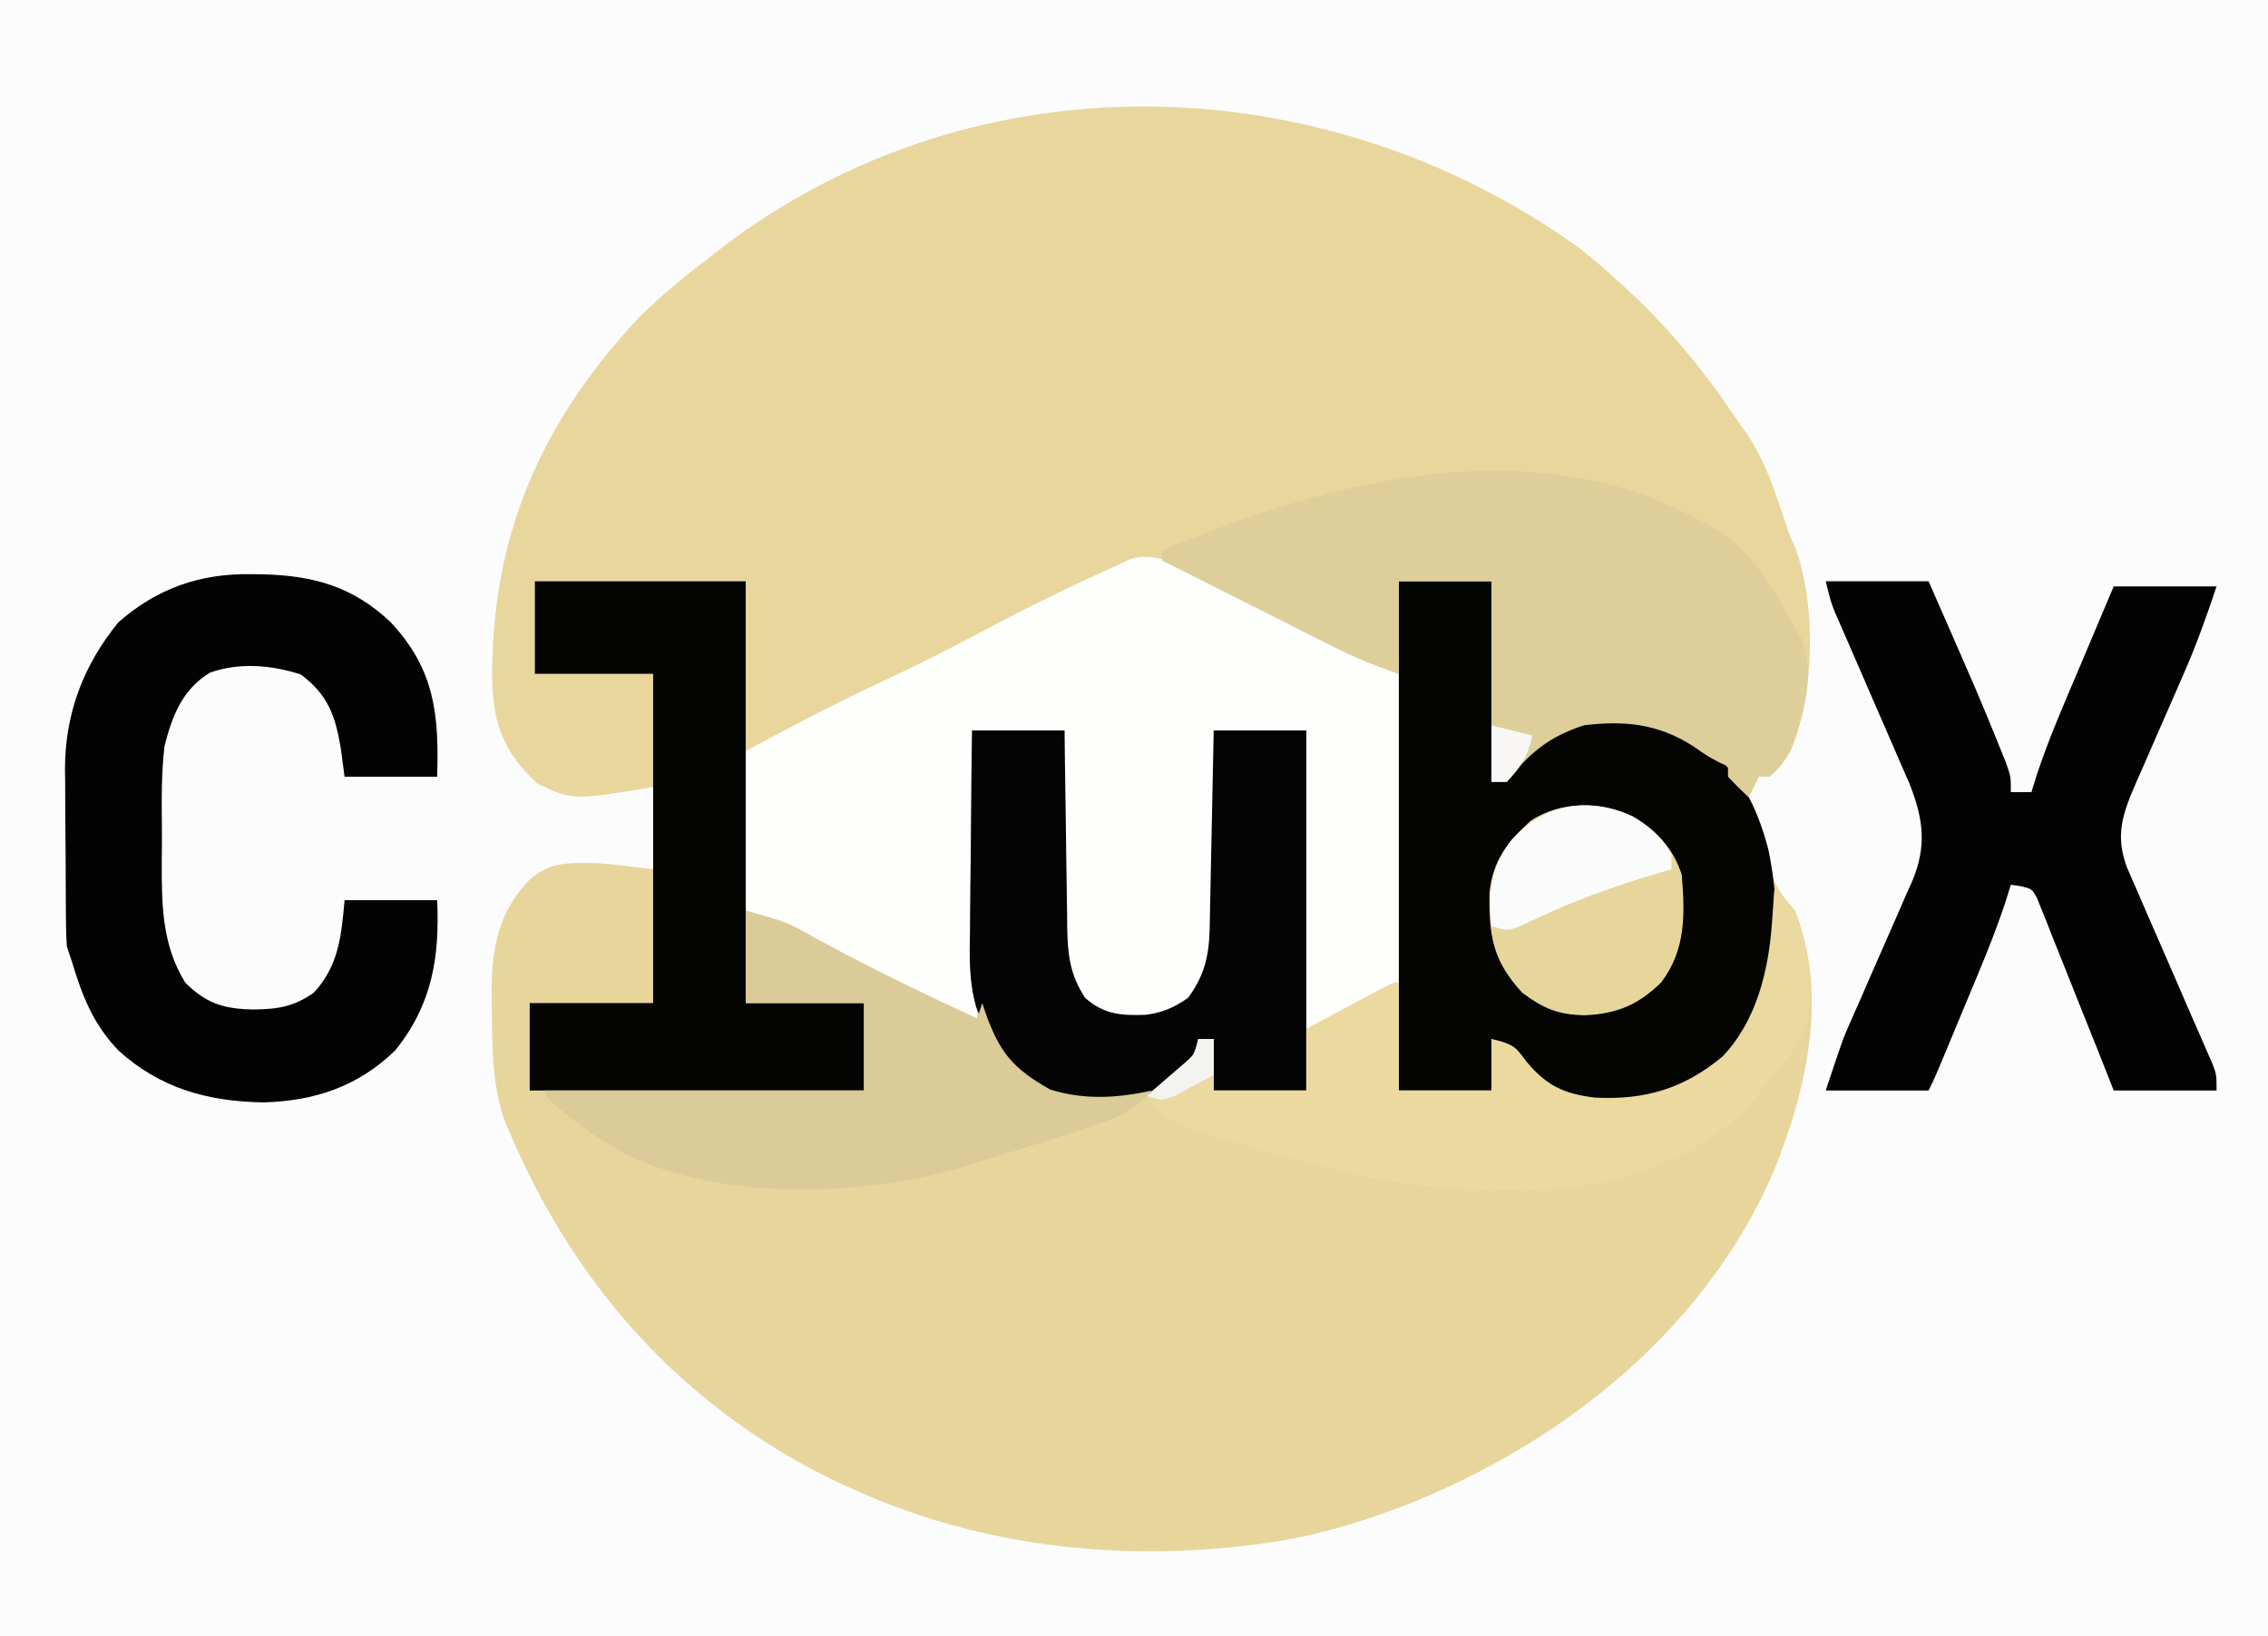
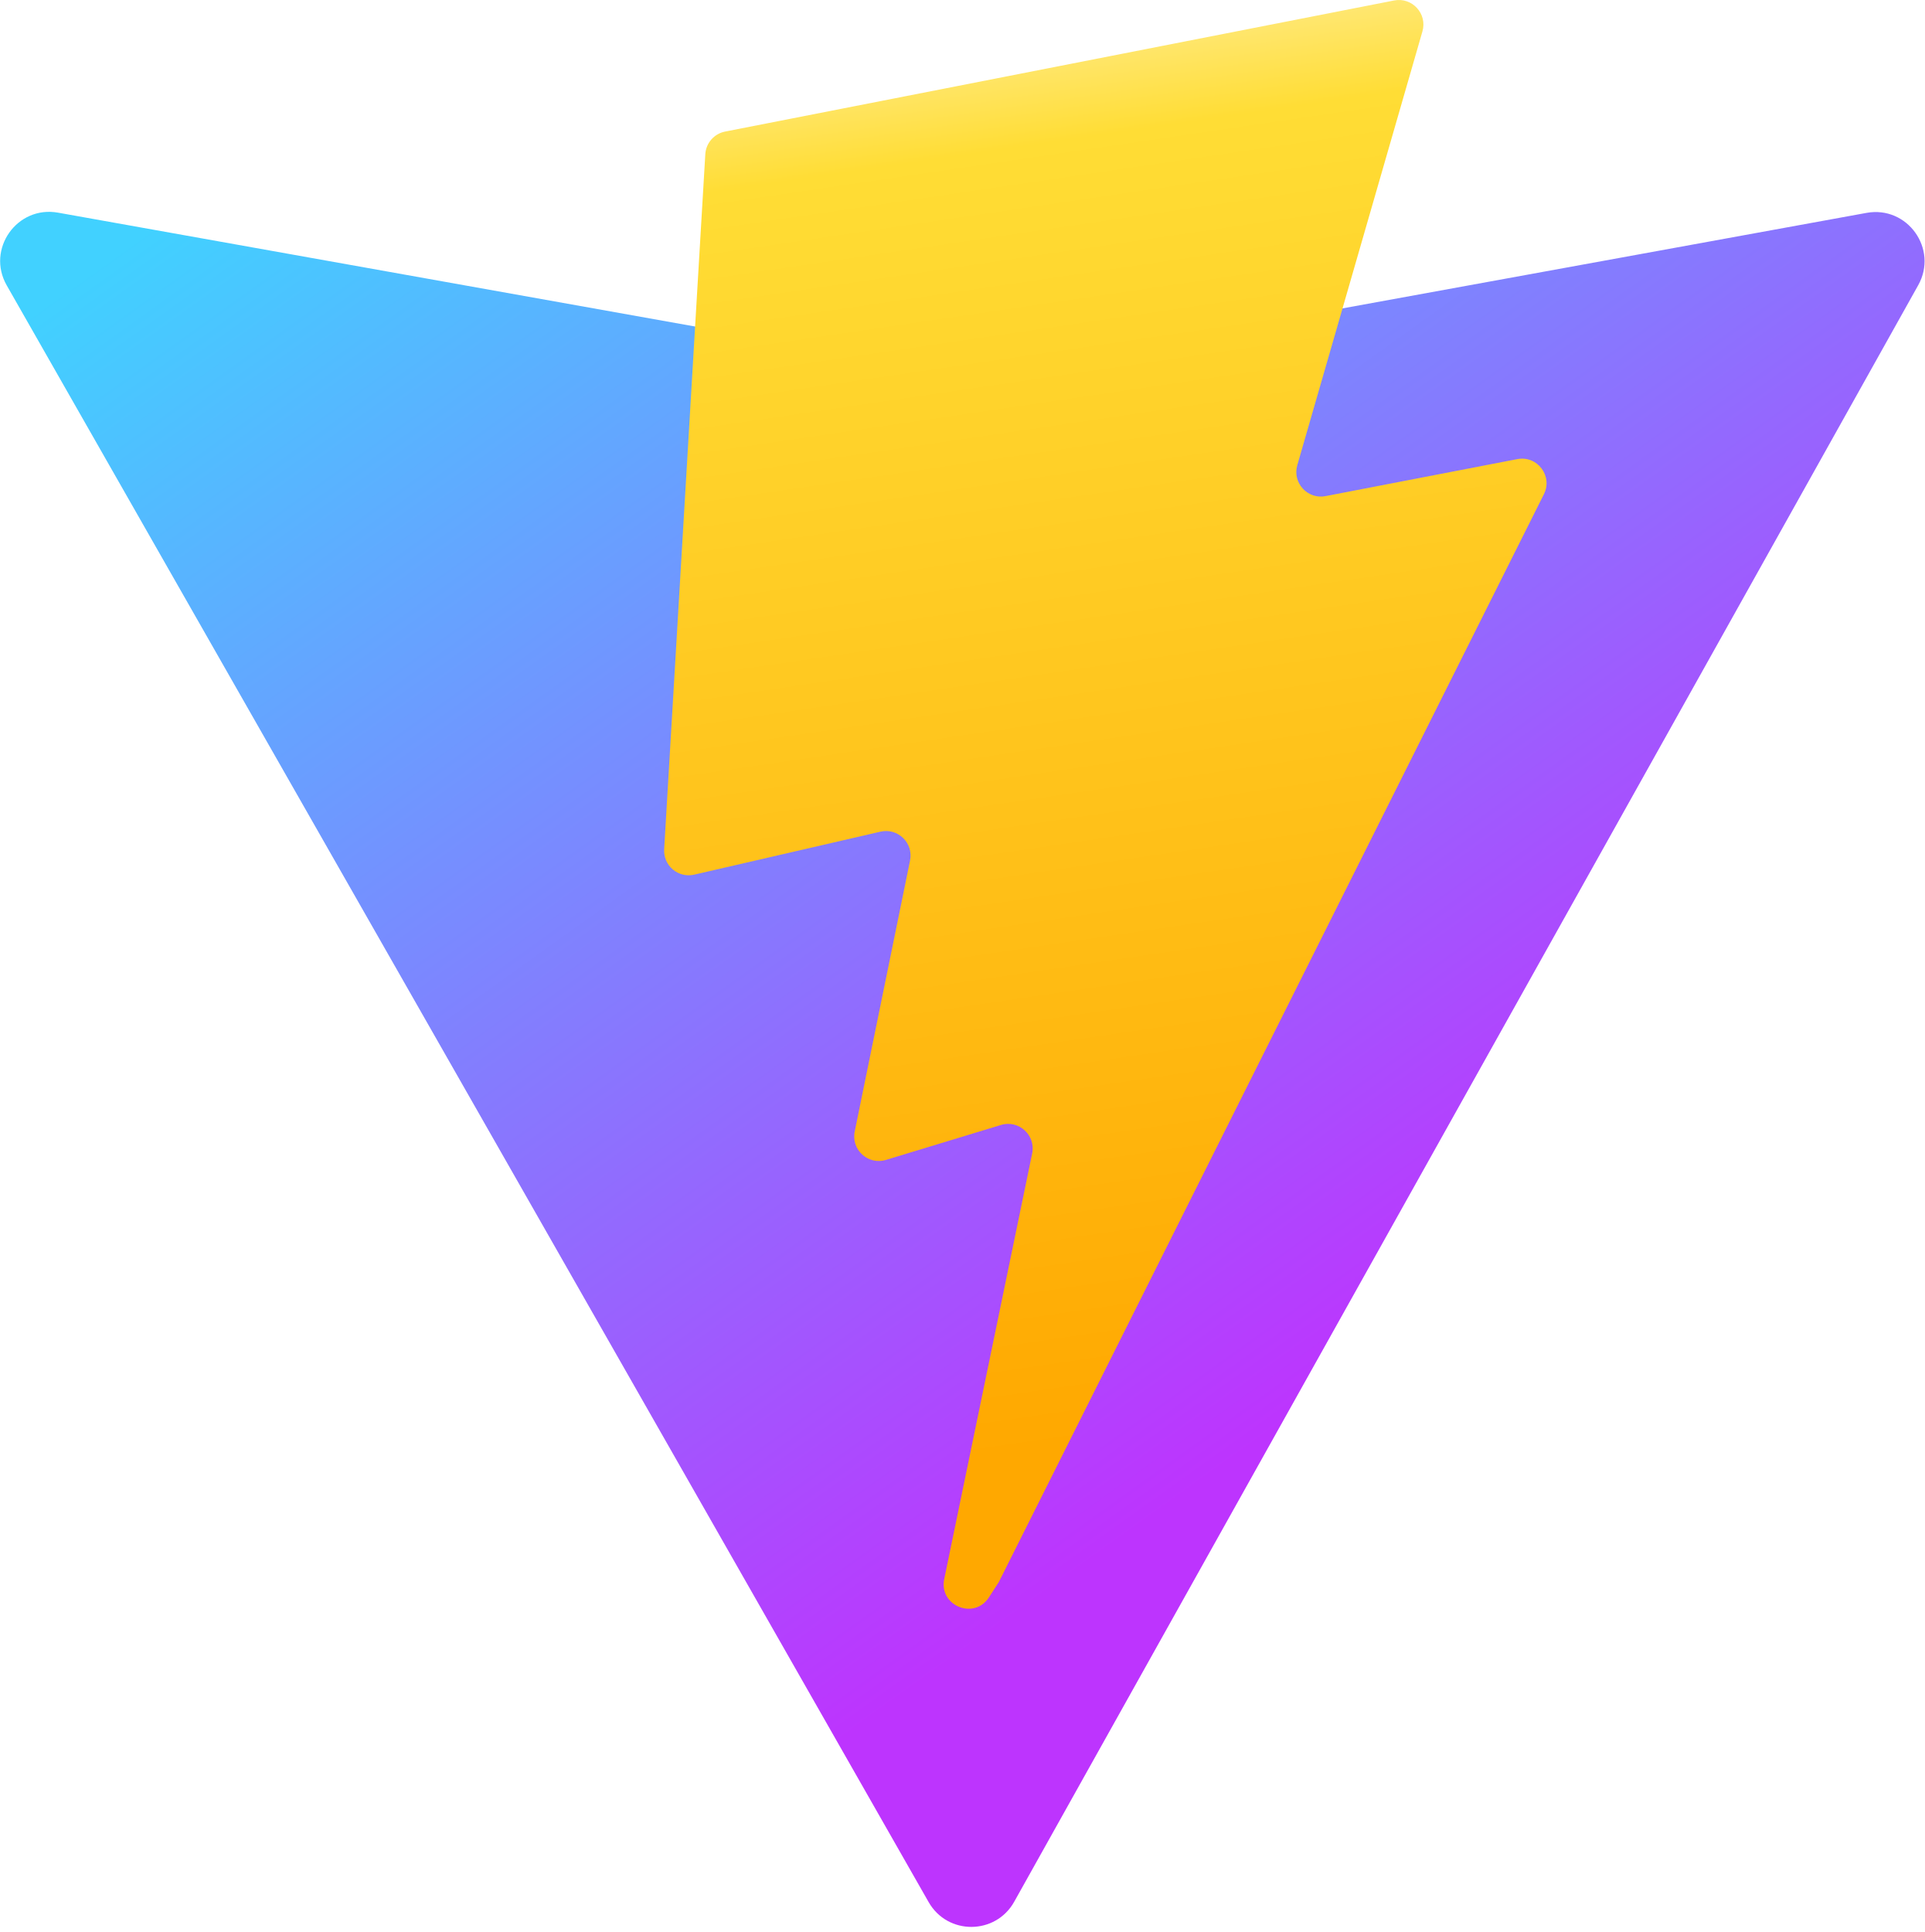
- <svg xmlns="http://www.w3.org/2000/svg" version="1.1" width="441" height="318">
-   <path d="M0 0 C145.53 0 291.06 0 441 0 C441 104.94 441 209.88 441 318 C295.47 318 149.94 318 0 318 C0 213.06 0 108.12 0 0 Z " fill="#FCFCFC" transform="translate(0,0)" />
-   <path d="M0 0 C13.53 0 27.06 0 41 0 C41 21.12 41 42.24 41 64 C43.31 64.66 45.62 65.32 48 66 C50.237 67.002 50.237 67.002 52.172 68.066 C53.279 68.665 53.279 68.665 54.409 69.276 C55.181 69.7 55.954 70.125 56.75 70.562 C66.341 75.73 76.118 80.419 86 85 C85.837 84.283 85.675 83.567 85.507 82.828 C85.011 80.06 84.88 77.559 84.886 74.751 C84.887 73.22 84.887 73.22 84.887 71.658 C84.892 70.568 84.897 69.478 84.902 68.355 C84.904 67.231 84.905 66.106 84.907 64.947 C84.912 61.36 84.925 57.774 84.938 54.188 C84.943 51.753 84.947 49.319 84.951 46.885 C84.962 40.923 84.979 34.962 85 29 C90.94 29 96.88 29 103 29 C103.015 30.362 103.029 31.724 103.044 33.127 C103.102 38.193 103.18 43.258 103.262 48.324 C103.296 50.514 103.324 52.704 103.346 54.894 C103.38 58.047 103.432 61.199 103.488 64.352 C103.495 65.327 103.501 66.302 103.508 67.307 C103.622 72.603 104.017 76.432 107 81 C110.656 84.226 114.091 84.465 118.785 84.285 C122.065 83.863 124.287 82.874 127 81 C130.171 76.735 131.098 72.829 131.205 67.599 C131.225 66.738 131.245 65.877 131.266 64.991 C131.282 64.071 131.299 63.151 131.316 62.203 C131.348 60.78 131.348 60.78 131.379 59.328 C131.445 56.302 131.504 53.276 131.562 50.25 C131.606 48.197 131.649 46.143 131.693 44.09 C131.8 39.06 131.902 34.03 132 29 C137.94 29 143.88 29 150 29 C150.33 47.81 150.66 66.62 151 86 C156.28 83.36 161.56 80.72 167 78 C167.495 39.39 167.495 39.39 168 0 C173.94 0 179.88 0 186 0 C186 12.87 186 25.74 186 39 C189.298 37.901 189.668 37.36 191.625 34.688 C195.846 29.66 200.436 27.461 206.93 26.621 C213.858 26.348 219.034 27.51 225 31 C225.626 31.339 226.253 31.678 226.898 32.027 C233.303 35.957 236.985 42.202 238.898 49.363 C239.364 51.573 239.79 53.792 240.164 56.02 C241.132 59.469 242.675 61.314 245 64 C251.549 80.199 247.297 98.802 241.039 114.355 C227.995 144.975 200.543 167.038 170.222 179.253 C160.933 182.868 151.905 185.632 142 187 C141.358 187.09 140.716 187.18 140.055 187.272 C113.869 190.594 87.183 187.739 63 177 C61.974 176.55 60.948 176.1 59.891 175.637 C28.453 160.875 6.62 135.972 -6.164 104.098 C-8.352 97.136 -8.297 89.986 -8.375 82.75 C-8.389 81.719 -8.403 80.689 -8.418 79.627 C-8.364 71.223 -7.086 64.265 -1 58 C3.019 54.468 6.887 54.708 11.988 54.797 C15.672 55.045 19.336 55.542 23 56 C23 43.46 23 30.92 23 18 C15.41 18 7.82 18 0 18 C0 12.06 0 6.12 0 0 Z " fill="#E7D59C" transform="translate(104,113)" />
-   <path d="M0 0 C2.769 2.177 5.38 4.443 7.973 6.828 C8.488 7.301 9.003 7.774 9.534 8.261 C17.901 16.029 24.668 24.33 30.973 33.828 C31.484 34.544 31.996 35.259 32.523 35.996 C36.032 41.09 37.891 46.743 39.859 52.559 C40.889 55.728 40.889 55.728 42.055 58.316 C46.196 69.649 45.8 86.835 41.141 97.867 C39.938 99.886 38.785 101.335 36.973 102.828 C36.313 102.828 35.653 102.828 34.973 102.828 C34.313 104.148 33.653 105.468 32.973 106.828 C31.597 105.538 30.265 104.201 28.973 102.828 C28.973 102.168 28.973 101.508 28.973 100.828 C28.168 100.457 28.168 100.457 27.348 100.078 C24.973 98.828 24.973 98.828 22.098 96.828 C15.384 92.531 8.81 91.872 0.973 92.828 C-5.798 95.01 -9.774 98.286 -14.027 103.828 C-15.017 103.828 -16.007 103.828 -17.027 103.828 C-17.027 90.958 -17.027 78.088 -17.027 64.828 C-22.967 64.828 -28.907 64.828 -35.027 64.828 C-35.027 90.568 -35.027 116.308 -35.027 142.828 C-52.027 151.828 -52.027 151.828 -53.027 151.828 C-53.027 132.688 -53.027 113.548 -53.027 93.828 C-58.967 93.828 -64.907 93.828 -71.027 93.828 C-71.004 95.719 -71.004 95.719 -70.98 97.648 C-70.925 102.352 -70.891 107.056 -70.863 111.76 C-70.848 113.791 -70.827 115.822 -70.801 117.853 C-70.764 120.782 -70.748 123.711 -70.734 126.641 C-70.719 127.54 -70.703 128.439 -70.687 129.366 C-70.686 135.21 -71.55 139.51 -74.027 144.828 C-77.831 148.537 -81.071 149.968 -86.34 150.141 C-90.966 150.073 -93.529 148.993 -97.027 145.828 C-100.628 140.396 -100.42 135.461 -100.32 129.18 C-100.316 128.167 -100.312 127.155 -100.307 126.111 C-100.291 122.892 -100.253 119.673 -100.215 116.453 C-100.2 114.264 -100.186 112.076 -100.174 109.887 C-100.141 104.534 -100.089 99.181 -100.027 93.828 C-105.967 93.828 -111.907 93.828 -118.027 93.828 C-117.697 112.308 -117.367 130.788 -117.027 149.828 C-122.777 147.912 -127.488 146.283 -132.75 143.613 C-133.34 143.316 -133.93 143.019 -134.537 142.713 C-136.391 141.778 -138.24 140.835 -140.09 139.891 C-141.33 139.263 -142.57 138.636 -143.811 138.01 C-146.106 136.85 -148.399 135.686 -150.692 134.52 C-154.463 132.607 -158.246 130.719 -162.027 128.828 C-162.027 107.708 -162.027 86.588 -162.027 64.828 C-175.557 64.828 -189.087 64.828 -203.027 64.828 C-203.027 70.768 -203.027 76.708 -203.027 82.828 C-195.437 82.828 -187.847 82.828 -180.027 82.828 C-180.027 90.088 -180.027 97.348 -180.027 104.828 C-195.644 107.431 -195.644 107.431 -202.59 104.141 C-208.937 98.119 -211.047 92.946 -211.328 84.316 C-211.602 56.238 -201.949 33.965 -182.625 13.387 C-178.355 9.181 -173.786 5.464 -169.027 1.828 C-168.177 1.162 -167.326 0.495 -166.449 -0.191 C-117.194 -37.575 -49.595 -35.58 0 0 Z " fill="#E8D69D" transform="translate(307.0273,48.17188)" />
-   <path d="M0 0 C0.697 0.339 1.394 0.679 2.112 1.029 C4.336 2.114 6.557 3.207 8.777 4.301 C10.243 5.017 11.708 5.732 13.174 6.447 C21.378 10.456 29.547 14.529 37.715 18.613 C37.715 38.413 37.715 58.213 37.715 78.613 C20.715 87.613 20.715 87.613 19.715 87.613 C19.715 68.473 19.715 49.333 19.715 29.613 C13.775 29.613 7.835 29.613 1.715 29.613 C1.731 30.874 1.746 32.135 1.762 33.434 C1.817 38.137 1.851 42.841 1.88 47.545 C1.895 49.576 1.915 51.607 1.941 53.638 C1.978 56.567 1.995 59.496 2.008 62.426 C2.023 63.325 2.039 64.224 2.055 65.151 C2.056 70.995 1.192 75.295 -1.285 80.613 C-5.089 84.322 -8.329 85.753 -13.598 85.926 C-18.224 85.858 -20.787 84.778 -24.285 81.613 C-27.886 76.181 -27.678 71.246 -27.578 64.965 C-27.574 63.952 -27.57 62.94 -27.565 61.897 C-27.549 58.677 -27.511 55.458 -27.473 52.238 C-27.458 50.049 -27.444 47.861 -27.432 45.672 C-27.399 40.319 -27.347 34.966 -27.285 29.613 C-33.225 29.613 -39.165 29.613 -45.285 29.613 C-44.955 48.093 -44.625 66.573 -44.285 85.613 C-50.035 83.697 -54.746 82.068 -60.008 79.398 C-60.892 78.953 -60.892 78.953 -61.795 78.498 C-63.649 77.563 -65.498 76.62 -67.348 75.676 C-68.588 75.048 -69.828 74.421 -71.068 73.795 C-73.364 72.635 -75.657 71.471 -77.949 70.305 C-81.72 68.393 -85.503 66.504 -89.285 64.613 C-89.285 54.383 -89.285 44.153 -89.285 33.613 C-80.575 28.923 -71.878 24.351 -62.91 20.176 C-56.393 17.141 -50.001 13.938 -43.66 10.551 C-35.007 5.931 -26.229 1.641 -17.285 -2.387 C-16.406 -2.81 -15.527 -3.232 -14.621 -3.668 C-9.357 -5.288 -4.664 -2.309 0 0 Z " fill="#FEFEFD" transform="translate(234.2852,112.3867)" />
-   <path d="M0 0 C5.94 0 11.88 0 18 0 C18 12.87 18 25.74 18 39 C21.298 37.901 21.668 37.36 23.625 34.688 C27.846 29.66 32.436 27.461 38.93 26.621 C45.858 26.348 51.034 27.51 57 31 C57.626 31.339 58.253 31.678 58.898 32.027 C66.273 36.552 69.752 44.115 71.875 52.25 C73.891 62.427 74.293 72.411 70 82 C69.733 82.686 69.466 83.372 69.191 84.078 C65.874 91.805 59.374 97.236 51.621 100.34 C44.106 102.233 35.485 102.405 28.676 98.352 C26.188 96.345 24.233 94.043 22.324 91.488 C20.965 89.711 20.965 89.711 18 89 C18 92.3 18 95.6 18 99 C12.06 99 6.12 99 0 99 C0 66.33 0 33.66 0 0 Z " fill="#040403" transform="translate(272,113)" />
-   <path d="M0 0 C0.772 0.428 1.544 0.856 2.34 1.297 C9.189 5.692 13.004 13.119 17 20 C17.407 20.697 17.815 21.395 18.234 22.113 C21.088 29.145 18.723 36.954 16.168 43.688 C15.011 45.979 14 47.405 12 49 C11.34 49 10.68 49 10 49 C9.34 50.32 8.68 51.64 8 53 C6.624 51.71 5.292 50.373 4 49 C4 48.34 4 47.68 4 47 C3.464 46.752 2.928 46.505 2.375 46.25 C0 45 0 45 -2.875 43 C-9.589 38.703 -16.163 38.044 -24 39 C-30.771 41.182 -34.747 44.458 -39 50 C-39.99 50 -40.98 50 -42 50 C-42 37.13 -42 24.26 -42 11 C-47.94 11 -53.88 11 -60 11 C-60 16.94 -60 22.88 -60 29 C-64.614 27.462 -68.497 25.869 -72.797 23.699 C-73.431 23.381 -74.064 23.063 -74.717 22.735 C-76.73 21.723 -78.74 20.705 -80.75 19.688 C-82.083 19.016 -83.416 18.345 -84.75 17.674 C-87.321 16.38 -89.89 15.084 -92.459 13.787 C-96.967 11.512 -101.482 9.253 -106 7 C-106 6.34 -106 5.68 -106 5 C-72.716 -8.895 -33.129 -19.073 0 0 Z " fill="#DECE99" transform="translate(332,102)" />
-   <path d="M0 0 C6.6 0 13.2 0 20 0 C29.896 22.55 29.896 22.55 33.625 31.75 C34.092 32.9 34.558 34.05 35.039 35.234 C36 38 36 38 36 41 C37.32 41 38.64 41 40 41 C40.357 39.846 40.714 38.693 41.082 37.504 C43.532 30.154 46.665 23.065 49.688 15.938 C50.3 14.485 50.913 13.033 51.525 11.58 C53.013 8.052 54.507 4.526 56 1 C62.6 1 69.2 1 76 1 C74.014 6.959 71.985 12.613 69.461 18.324 C68.792 19.863 68.122 21.401 67.453 22.939 C66.411 25.323 65.367 27.706 64.319 30.088 C63.298 32.414 62.285 34.744 61.273 37.074 C60.96 37.781 60.646 38.487 60.323 39.215 C57.731 45.204 56.201 49.418 58.631 55.764 C59.425 57.624 60.235 59.477 61.059 61.324 C61.482 62.307 61.905 63.291 62.341 64.304 C63.692 67.438 65.064 70.563 66.438 73.688 C67.804 76.824 69.167 79.962 70.523 83.103 C71.368 85.056 72.219 87.006 73.077 88.953 C73.461 89.834 73.845 90.716 74.24 91.624 C74.581 92.398 74.921 93.173 75.272 93.971 C76 96 76 96 76 99 C69.4 99 62.8 99 56 99 C54.891 96.196 53.783 93.393 52.641 90.504 C51.559 87.799 50.472 85.095 49.384 82.392 C48.63 80.51 47.881 78.625 47.138 76.738 C46.07 74.029 44.982 71.328 43.891 68.629 C43.561 67.781 43.232 66.933 42.893 66.059 C42.573 65.279 42.253 64.498 41.923 63.694 C41.647 63.003 41.372 62.312 41.088 61.601 C40.095 59.796 40.095 59.796 37.88 59.269 C36.949 59.136 36.949 59.136 36 59 C35.631 60.177 35.263 61.354 34.883 62.566 C32.572 69.497 29.69 76.201 26.875 82.938 C26.319 84.277 25.763 85.616 25.207 86.955 C21.185 96.631 21.185 96.631 20 99 C13.4 99 6.8 99 0 99 C3.371 88.887 3.371 88.887 4.825 85.617 C5.31 84.516 5.31 84.516 5.805 83.392 C6.143 82.632 6.48 81.873 6.828 81.09 C7.553 79.424 8.277 77.758 9 76.092 C10.126 73.505 11.257 70.922 12.404 68.344 C13.521 65.829 14.614 63.305 15.703 60.777 C16.049 60.016 16.395 59.254 16.751 58.469 C19.687 51.561 19.02 46.336 16.342 39.483 C15.644 37.854 14.936 36.23 14.219 34.609 C13.658 33.309 13.658 33.309 13.087 31.982 C11.901 29.234 10.701 26.492 9.5 23.75 C8.301 20.993 7.106 18.235 5.913 15.475 C5.173 13.764 4.428 12.054 3.68 10.347 C3.343 9.572 3.005 8.797 2.658 7.999 C2.361 7.321 2.065 6.644 1.759 5.946 C1 4 1 4 0 0 Z " fill="#030303" transform="translate(355,113)" />
-   <path d="M0 0 C1.184 0.015 1.184 0.015 2.392 0.031 C12.235 0.292 19.866 2.475 27.125 9.375 C35.635 18.522 36.51 27.194 36.125 39.375 C30.185 39.375 24.245 39.375 18.125 39.375 C17.878 37.519 17.63 35.663 17.375 33.75 C16.305 27.443 14.875 23.438 9.625 19.5 C3.872 17.651 -2.275 17.104 -8.066 19.148 C-13.397 22.395 -15.395 27.527 -16.875 33.375 C-17.499 38.55 -17.452 43.757 -17.396 48.961 C-17.375 51.371 -17.396 53.778 -17.422 56.188 C-17.437 64.448 -17.341 72.098 -12.875 79.375 C-8.744 83.506 -5.299 84.53 0.438 84.625 C5.077 84.576 8.232 84.1 12.125 81.375 C17.003 76.149 17.513 70.212 18.125 63.375 C24.065 63.375 30.005 63.375 36.125 63.375 C36.648 74.479 35.125 83.753 27.957 92.59 C20.744 99.618 12.256 102.419 2.375 102.688 C-8.488 102.503 -17.628 99.995 -25.781 92.66 C-30.708 87.556 -32.856 82.095 -34.875 75.375 C-35.205 74.385 -35.535 73.395 -35.875 72.375 C-35.975 71.032 -36.023 69.684 -36.036 68.338 C-36.046 67.529 -36.055 66.721 -36.065 65.888 C-36.069 65.016 -36.074 64.144 -36.078 63.246 C-36.087 61.89 -36.087 61.89 -36.095 60.506 C-36.105 58.588 -36.111 56.671 -36.115 54.754 C-36.125 51.848 -36.156 48.943 -36.188 46.037 C-36.194 44.169 -36.199 42.301 -36.203 40.434 C-36.215 39.576 -36.228 38.718 -36.241 37.835 C-36.202 27.042 -32.688 17.756 -25.875 9.375 C-18.378 2.753 -9.892 -0.184 0 0 Z " fill="#030303" transform="translate(48.875,111.625)" />
-   <path d="M0 0 C13.53 0 27.06 0 41 0 C41 27.06 41 54.12 41 82 C48.59 82 56.18 82 64 82 C64 87.61 64 93.22 64 99 C42.55 99 21.1 99 -1 99 C-1 93.39 -1 87.78 -1 82 C6.92 82 14.84 82 23 82 C23 60.88 23 39.76 23 18 C15.41 18 7.82 18 0 18 C0 12.06 0 6.12 0 0 Z " fill="#040403" transform="translate(104,113)" />
-   <path d="M0 0 C5.94 0 11.88 0 18 0 C18.015 1.362 18.029 2.724 18.044 4.127 C18.102 9.193 18.18 14.258 18.262 19.324 C18.296 21.514 18.324 23.704 18.346 25.894 C18.38 29.047 18.432 32.199 18.488 35.352 C18.495 36.327 18.501 37.302 18.508 38.307 C18.622 43.603 19.017 47.432 22 52 C25.656 55.226 29.091 55.465 33.785 55.285 C37.065 54.863 39.287 53.874 42 52 C45.171 47.735 46.098 43.829 46.205 38.599 C46.225 37.738 46.245 36.877 46.266 35.991 C46.291 34.611 46.291 34.611 46.316 33.203 C46.337 32.254 46.358 31.306 46.379 30.328 C46.445 27.302 46.504 24.276 46.562 21.25 C46.606 19.197 46.649 17.143 46.693 15.09 C46.8 10.06 46.902 5.03 47 0 C52.94 0 58.88 0 65 0 C65 23.1 65 46.2 65 70 C59.06 70 53.12 70 47 70 C47 66.7 47 63.4 47 60 C46.01 60 45.02 60 44 60 C43.851 60.893 43.851 60.893 43.699 61.805 C42.459 65.698 39.244 67.707 36 70 C29.977 73.011 22.6 73.188 16.242 71.09 C8.079 67.301 4.066 62.126 0.842 53.861 C-0.623 48.885 -0.491 44.017 -0.391 38.867 C-0.385 37.749 -0.379 36.631 -0.373 35.48 C-0.351 31.944 -0.301 28.41 -0.25 24.875 C-0.23 22.464 -0.212 20.052 -0.195 17.641 C-0.151 11.76 -0.083 5.88 0 0 Z " fill="#040404" transform="translate(189,142)" />
-   <path d="M0 0 C3.66 3.46 5.139 6.077 6 11 C6.205 12.038 6.41 13.075 6.621 14.145 C7.608 21.083 7.403 25.43 3.5 31.375 C2.036 33.279 0.538 35.156 -1 37 C-1.845 38.127 -1.845 38.127 -2.707 39.277 C-11.693 50.668 -26.006 55.971 -40 58 C-56.042 58.999 -71.484 58.202 -87 54 C-87.852 53.77 -88.704 53.539 -89.582 53.302 C-118.445 45.333 -118.445 45.333 -122 40 C-121.362 39.457 -120.724 38.915 -120.066 38.355 C-118.827 37.282 -118.827 37.282 -117.562 36.188 C-116.739 35.48 -115.915 34.772 -115.066 34.043 C-112.778 32.089 -112.778 32.089 -112 29 C-111.01 29 -110.02 29 -109 29 C-109 32.3 -109 35.6 -109 39 C-103.06 39 -97.12 39 -91 39 C-91 35.04 -91 31.08 -91 27 C-88.189 25.498 -85.376 23.998 -82.562 22.5 C-81.76 22.071 -80.958 21.641 -80.131 21.199 C-79.367 20.793 -78.603 20.387 -77.816 19.969 C-77.109 19.592 -76.402 19.215 -75.674 18.826 C-74 18 -74 18 -73 18 C-73 24.93 -73 31.86 -73 39 C-67.06 39 -61.12 39 -55 39 C-55 35.7 -55 32.4 -55 29 C-50.808 30.048 -50.523 30.184 -48.188 33.375 C-44.255 38.104 -40.868 39.65 -34.863 40.383 C-25.133 40.875 -17.615 38.653 -10.062 32.395 C-3.4 25.382 -1.093 15.61 -0.438 6.25 C-0.312 4.494 -0.312 4.494 -0.184 2.703 C-0.123 1.811 -0.062 0.919 0 0 Z " fill="#EBD99F" transform="translate(345,173)" />
-   <path d="M0 0 C7.864 2.247 7.864 2.247 11.172 4.066 C11.91 4.466 12.648 4.865 13.409 5.276 C14.568 5.913 14.568 5.913 15.75 6.562 C25.341 11.73 35.118 16.419 45 21 C45.495 19.515 45.495 19.515 46 18 C46.219 18.664 46.438 19.328 46.664 20.012 C49.438 27.735 52.021 30.737 59.188 34.812 C65.782 36.867 72.303 36.499 79 35 C75.897 38.568 73.175 39.947 68.715 41.438 C67.472 41.856 66.23 42.274 64.949 42.706 C63.613 43.139 62.275 43.57 60.938 44 C60.258 44.22 59.578 44.441 58.877 44.668 C54.265 46.157 49.638 47.592 45 49 C44.086 49.28 43.173 49.56 42.231 49.849 C22.394 55.68 -4.556 56.548 -23.301 47.387 C-29.098 44.194 -34.215 40.568 -39 36 C-39 35.67 -39 35.34 -39 35 C-18.54 35 1.92 35 23 35 C23 29.39 23 23.78 23 18 C15.41 18 7.82 18 0 18 C0 12.06 0 6.12 0 0 Z " fill="#DACB98" transform="translate(145,177)" />
-   <path d="M0 0 C4.712 2.681 7.95 6.164 9.688 11.375 C10.33 19.07 10.518 26.024 5.688 32.375 C1.17 36.776 -2.951 38.467 -9.188 38.75 C-14.385 38.634 -17.141 37.462 -21.312 34.375 C-27.096 28.122 -27.818 23.269 -27.695 14.867 C-27.004 8.564 -24.213 5.139 -19.688 0.938 C-13.855 -2.899 -6.277 -2.876 0 0 Z " fill="#E7D69C" transform="translate(317.3125,158.625)" />
-   <path d="M0 0 C3.337 1.905 5.588 4.002 7.625 7.312 C7.625 8.303 7.625 9.293 7.625 10.312 C6.656 10.592 5.686 10.872 4.688 11.16 C-3.582 13.613 -11.441 16.442 -19.232 20.164 C-24.067 22.415 -24.067 22.415 -27.375 21.312 C-27.972 14.839 -27.639 10.376 -23.809 5.004 C-17.626 -2.29 -8.697 -4.047 0 0 Z " fill="#FBFBFB" transform="translate(317.375,158.6875)" />
-   <path d="M0 0 C2.64 0.66 5.28 1.32 8 2 C6.962 6.153 5.893 7.936 3 11 C2.01 11 1.02 11 0 11 C0 7.37 0 3.74 0 0 Z " fill="#F8F7F6" transform="translate(290,141)" />
-   <path d="M0 0 C0.99 0 1.98 0 3 0 C3 2.31 3 4.62 3 7 C1.402 7.866 -0.203 8.718 -1.812 9.562 C-2.706 10.038 -3.599 10.514 -4.52 11.004 C-7 12 -7 12 -10 11 C-9.362 10.457 -8.724 9.915 -8.066 9.355 C-7.24 8.64 -6.414 7.925 -5.562 7.188 C-4.739 6.48 -3.915 5.772 -3.066 5.043 C-0.778 3.089 -0.778 3.089 0 0 Z " fill="#F3F3F0" transform="translate(233,202)" />
+ <svg xmlns="http://www.w3.org/2000/svg" aria-hidden="true" role="img" class="iconify iconify--logos" width="31.88" height="32" preserveAspectRatio="xMidYMid meet" viewBox="0 0 256 257">
+   <defs>
+     <linearGradient id="IconifyId1813088fe1fbc01fb466" x1="-.828%" x2="57.636%" y1="7.652%" y2="78.411%">
+       <stop offset="0%" stop-color="#41D1FF" />
+       <stop offset="100%" stop-color="#BD34FE" />
+     </linearGradient>
+     <linearGradient id="IconifyId1813088fe1fbc01fb467" x1="43.376%" x2="50.316%" y1="2.242%" y2="89.03%">
+       <stop offset="0%" stop-color="#FFEA83" />
+       <stop offset="8.333%" stop-color="#FFDD35" />
+       <stop offset="100%" stop-color="#FFA800" />
+     </linearGradient>
+   </defs>
+   <path fill="url(#IconifyId1813088fe1fbc01fb466)" d="M255.153 37.938L134.897 252.976c-2.483 4.44-8.862 4.466-11.382.048L.875 37.958c-2.746-4.814 1.371-10.646 6.827-9.67l120.385 21.517a6.537 6.537 0 0 0 2.322-.004l117.867-21.483c5.438-.991 9.574 4.796 6.877 9.62Z" />
+   <path fill="url(#IconifyId1813088fe1fbc01fb467)" d="M185.432.063L96.44 17.501a3.268 3.268 0 0 0-2.634 3.014l-5.474 92.456a3.268 3.268 0 0 0 3.997 3.378l24.777-5.718c2.318-.535 4.413 1.507 3.936 3.838l-7.361 36.047c-.495 2.426 1.782 4.5 4.151 3.78l15.304-4.649c2.372-.72 4.652 1.36 4.15 3.788l-11.698 56.621c-.732 3.542 3.979 5.473 5.943 2.437l1.313-2.028l72.516-144.72c1.215-2.423-.88-5.186-3.54-4.672l-25.505 4.922c-2.396.462-4.435-1.77-3.759-4.114l16.646-57.705c.677-2.35-1.37-4.583-3.769-4.113Z" />
</svg>
